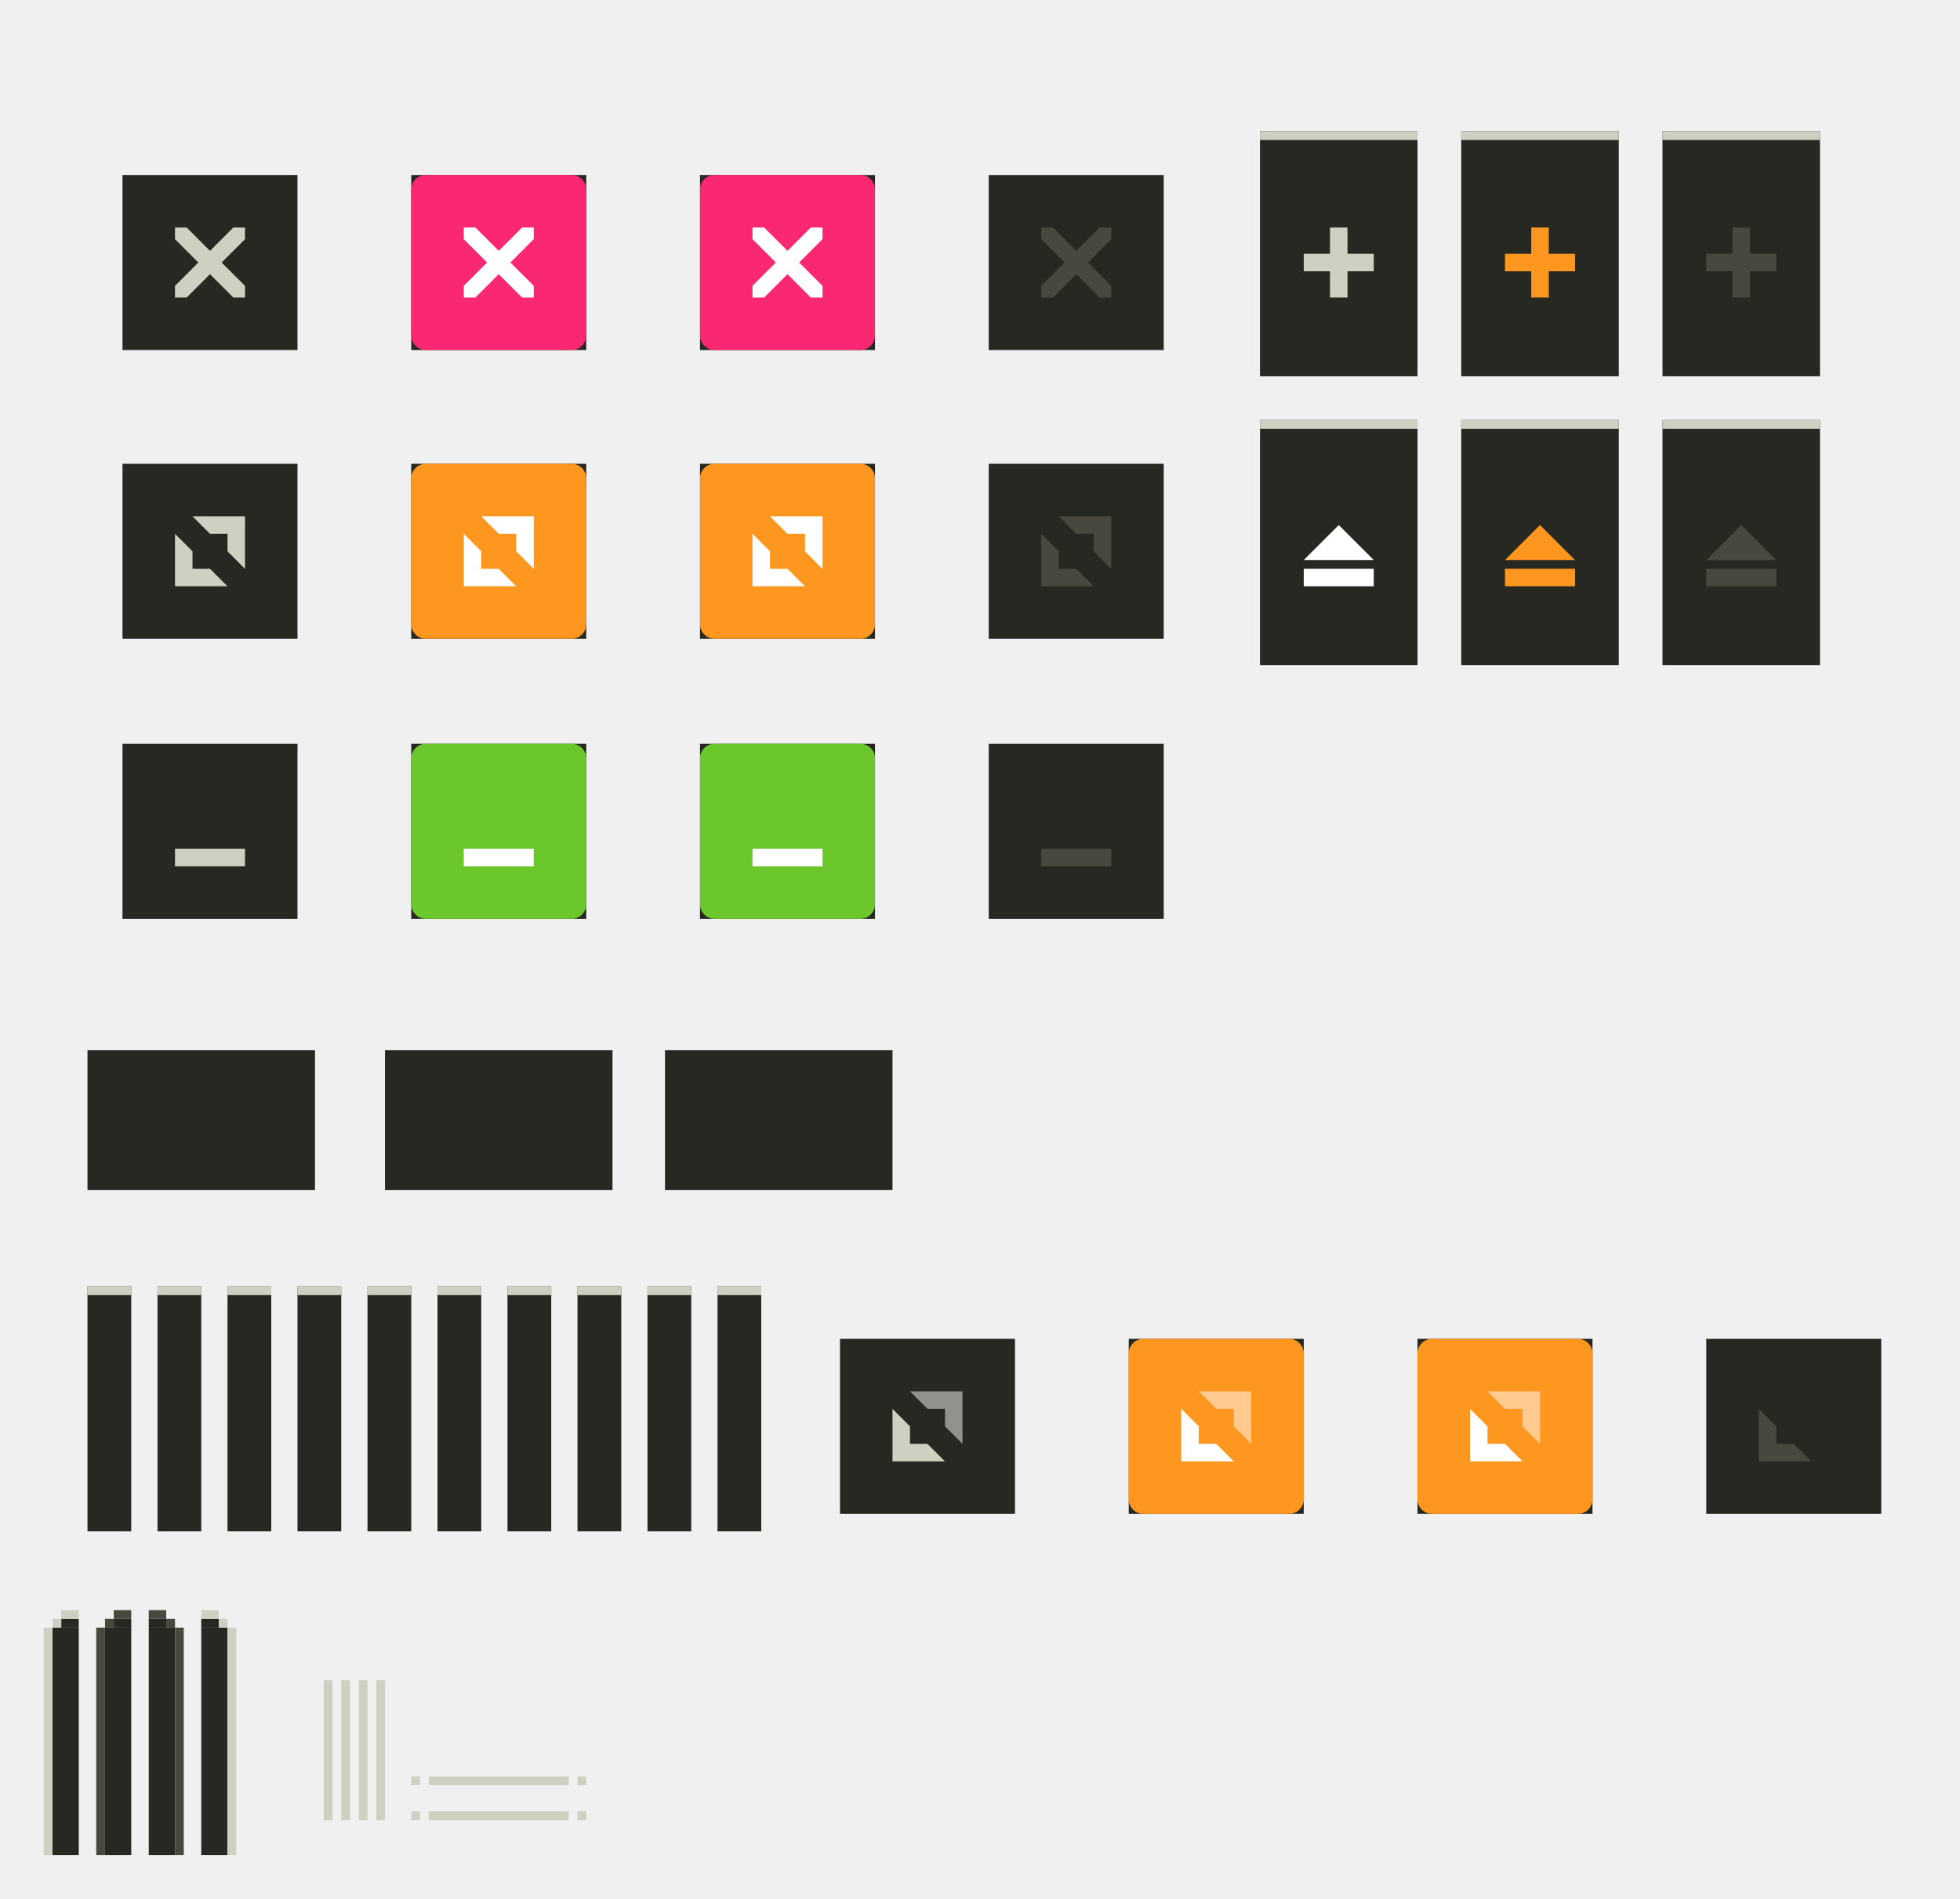
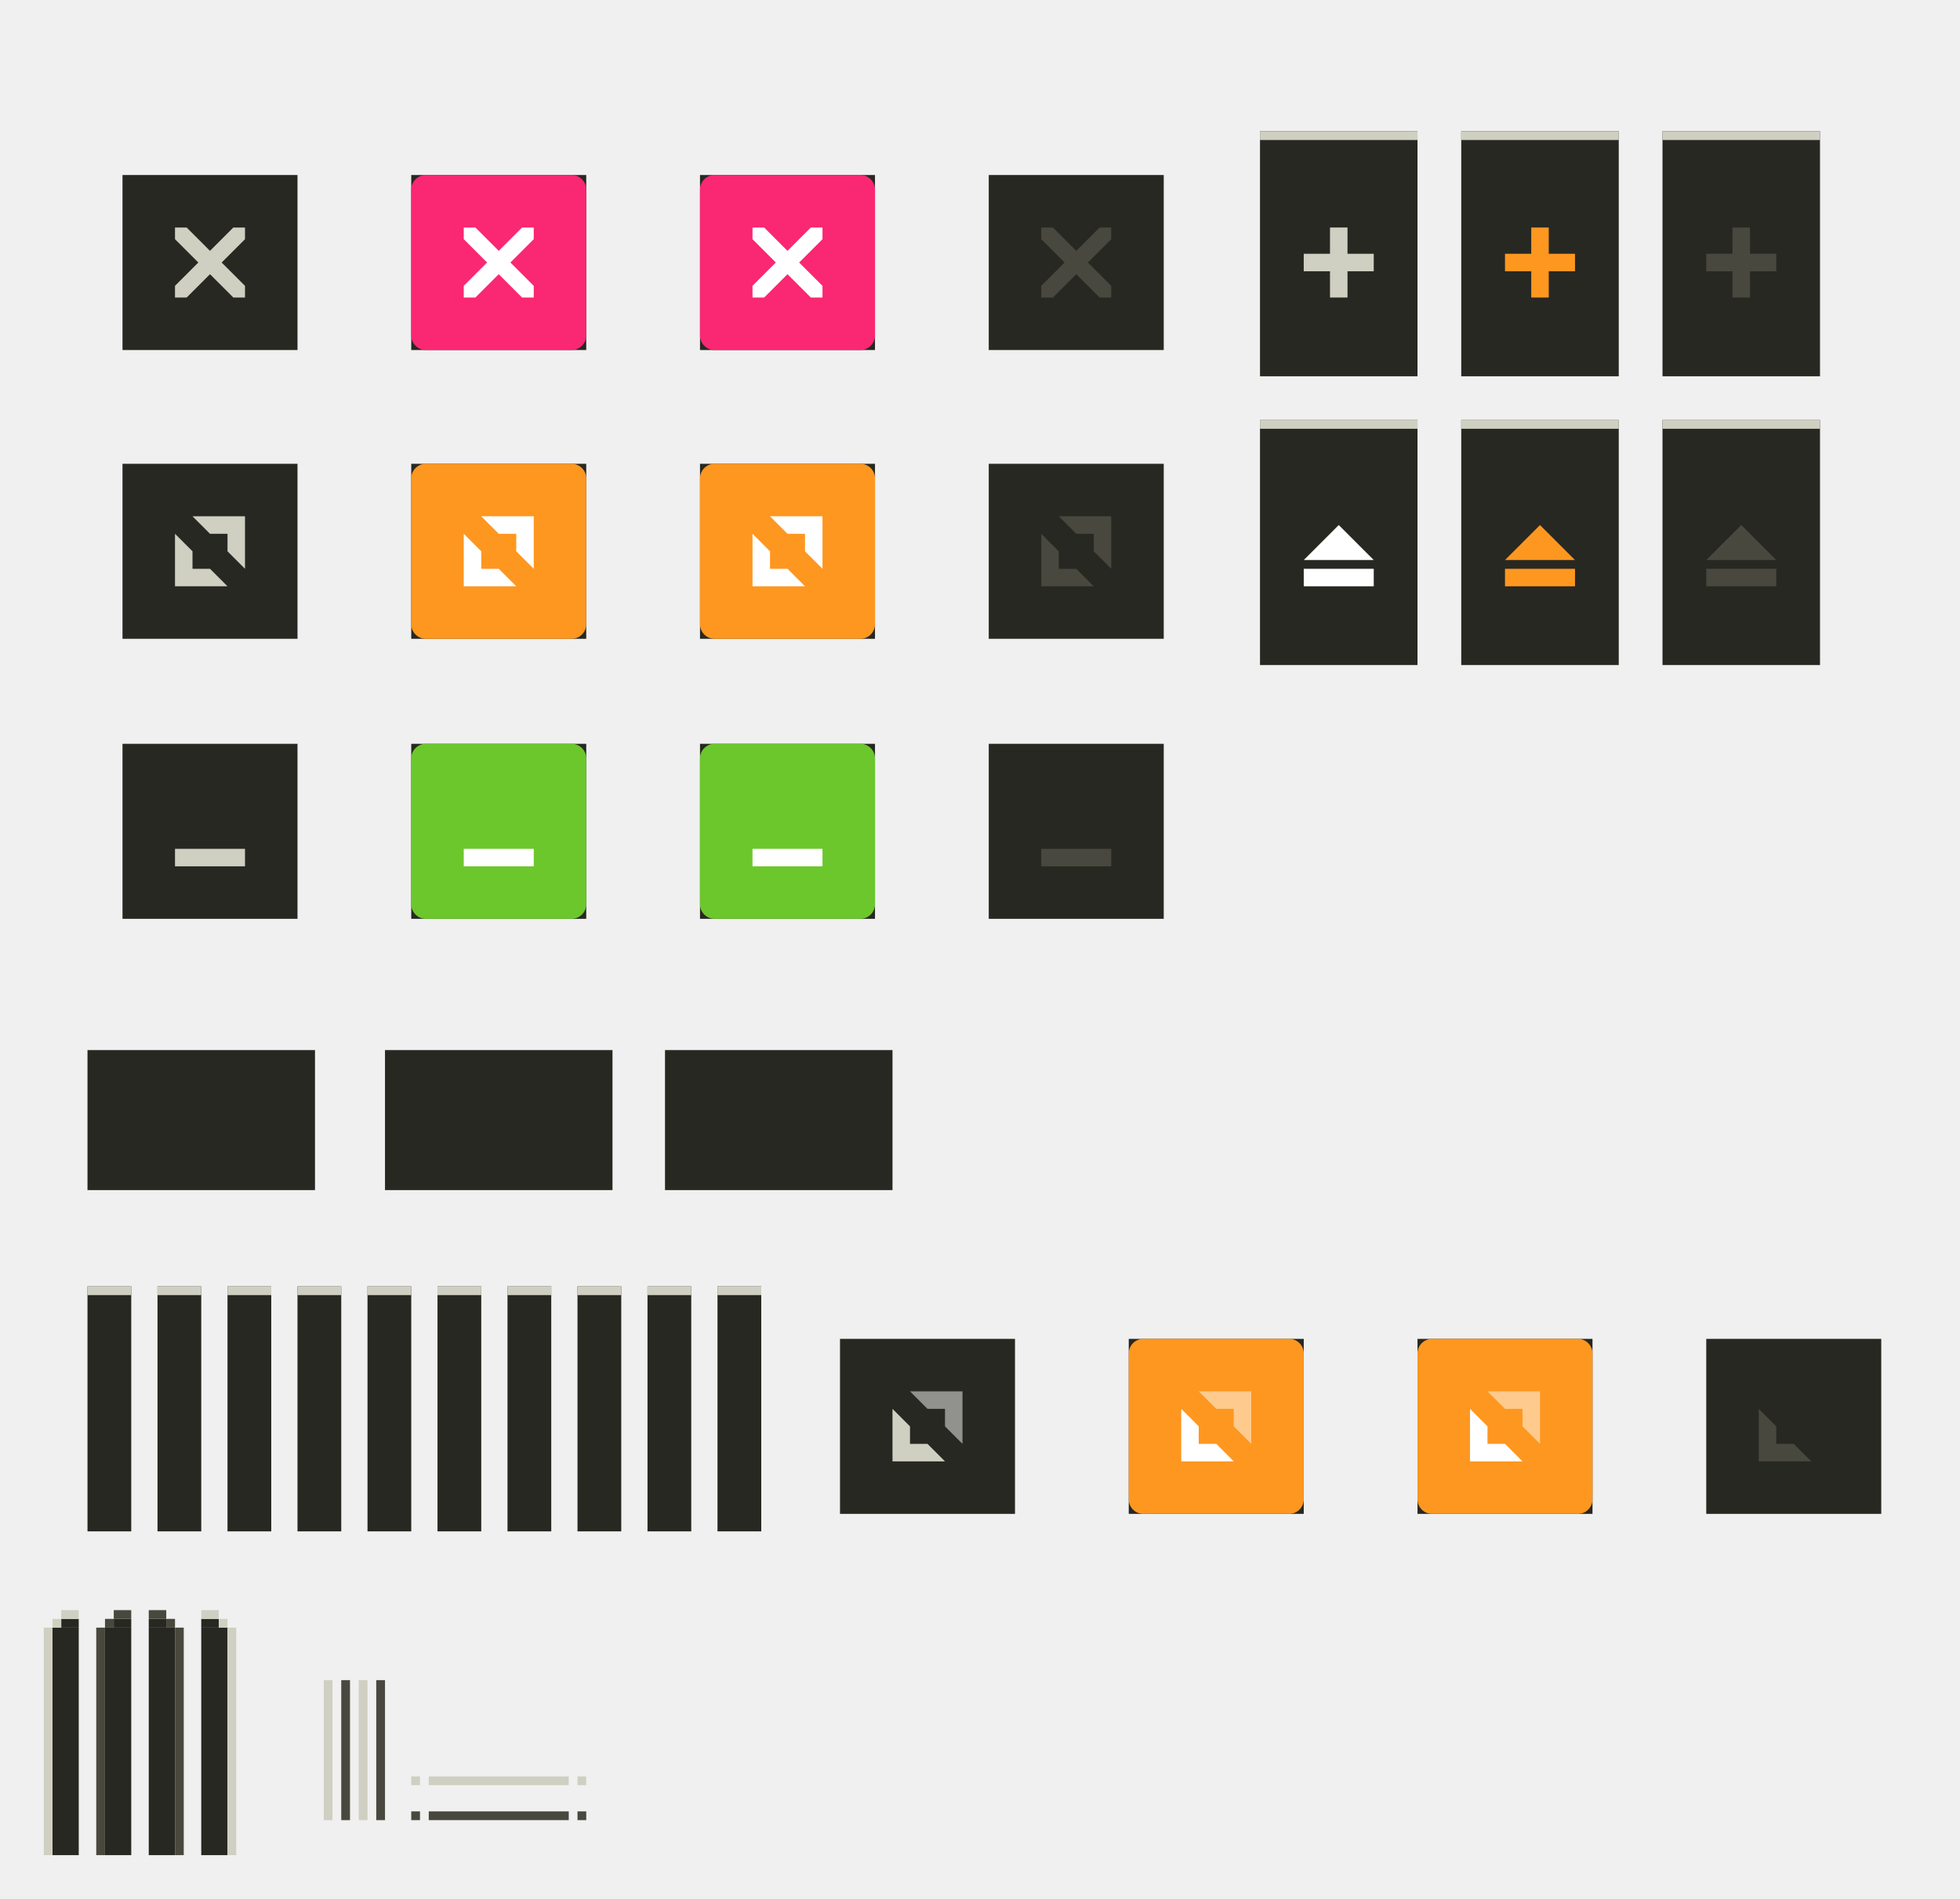
<svg xmlns="http://www.w3.org/2000/svg" xmlns:ns1="http://www.openswatchbook.org/uri/2009/osb" width="224" height="217" viewBox="0 0 224 217" id="svg2" version="1.1">
  <defs id="defs4">
    <linearGradient id="selected_bg_color" ns1:paint="solid">
      <stop style="stop-color:#5294e2;stop-opacity:1;" offset="0" id="stop4407" />
    </linearGradient>
    <linearGradient id="selected_fg_color" ns1:paint="solid">
      <stop style="stop-color:#ffffffgit;stop-opacity:1;" offset="0" id="stop4402" />
    </linearGradient>
  </defs>
  <g id="layer1" transform="translate(5,-547.3622)">
    <rect y="667.362" x="5" height="16" width="26" id="menu-active" style="opacity:1;fill:#272822;fill-opacity:1;stroke:none;stroke-width:1;stroke-linecap:butt;stroke-linejoin:round;stroke-miterlimit:4;stroke-dasharray:none;stroke-dashoffset:0;stroke-opacity:1" />
    <rect transform="scale(-1,1)" y="739.362" x="-37" height="16" width="1" id="right-active" style="opacity:1;fill:#cfd0c2;fill-opacity:1;stroke:none;stroke-width:1;stroke-linecap:butt;stroke-linejoin:round;stroke-miterlimit:4;stroke-dasharray:none;stroke-dashoffset:0;stroke-opacity:1" />
-     <rect transform="scale(-1,1)" y="739.362" x="-39" height="16" width="1" id="right-inactive" style="opacity:1;fill:#cfd0c2;fill-opacity:1;stroke:none;stroke-width:1;stroke-linecap:butt;stroke-linejoin:round;stroke-miterlimit:4;stroke-dasharray:none;stroke-dashoffset:0;stroke-opacity:1" />
-     <rect transform="matrix(0,-1,-1,0,0,0)" y="-60" x="-755.362" height="16" width="1" id="bottom-inactive" style="opacity:1;fill:#cfd0c2;fill-opacity:1;stroke:none;stroke-width:0.577;stroke-linecap:butt;stroke-linejoin:round;stroke-miterlimit:4;stroke-dasharray:none;stroke-dashoffset:0;stroke-opacity:1" />
+     <rect transform="scale(-1,1)" y="739.362" x="-39" height="16" width="1" id="right-inactive" style="opacity:1;fill:#48483e;fill-opacity:1;stroke:none;stroke-width:1;stroke-linecap:butt;stroke-linejoin:round;stroke-miterlimit:4;stroke-dasharray:none;stroke-dashoffset:0;stroke-opacity:1" />
+     <rect transform="matrix(0,-1,-1,0,0,0)" y="-60" x="-755.362" height="16" width="1" id="bottom-inactive" style="opacity:1;fill:#48483e;fill-opacity:1;stroke:none;stroke-width:0.577;stroke-linecap:butt;stroke-linejoin:round;stroke-miterlimit:4;stroke-dasharray:none;stroke-dashoffset:0;stroke-opacity:1" />
    <rect transform="scale(-1,1)" y="739.362" x="-33" height="16" width="1" id="left-active" style="opacity:1;fill:#cfd0c2;fill-opacity:1;stroke:none;stroke-width:1;stroke-linecap:butt;stroke-linejoin:round;stroke-miterlimit:4;stroke-dasharray:none;stroke-dashoffset:0;stroke-opacity:1" />
-     <rect transform="scale(-1,1)" y="739.362" x="-35" height="16" width="1" id="left-inactive" style="opacity:1;fill:#cfd0c2;fill-opacity:1;stroke:none;stroke-width:1;stroke-linecap:butt;stroke-linejoin:round;stroke-miterlimit:4;stroke-dasharray:none;stroke-dashoffset:0;stroke-opacity:1" />
+     <rect transform="scale(-1,1)" y="739.362" x="-35" height="16" width="1" id="left-inactive" style="opacity:1;fill:#48483e;fill-opacity:1;stroke:none;stroke-width:1;stroke-linecap:butt;stroke-linejoin:round;stroke-miterlimit:4;stroke-dasharray:none;stroke-dashoffset:0;stroke-opacity:1" />
    <rect transform="matrix(0,-1,-1,0,0,0)" y="-60" x="-751.362" height="16" width="1" id="bottom-active" style="opacity:1;fill:#cfd0c2;fill-opacity:1;stroke:none;stroke-width:0.577;stroke-linecap:butt;stroke-linejoin:round;stroke-miterlimit:4;stroke-dasharray:none;stroke-dashoffset:0;stroke-opacity:1" />
    <rect y="750.362" x="42" height="1" width="1" id="bottom-left-active" style="opacity:1;fill:#cfd0c2;fill-opacity:1;stroke:none;stroke-width:1;stroke-miterlimit:4;stroke-dasharray:none;stroke-opacity:0.063" />
-     <rect style="opacity:1;fill:#cfd0c2;fill-opacity:1;stroke:none;stroke-width:1;stroke-miterlimit:4;stroke-dasharray:none;stroke-opacity:0.063" id="bottom-left-inactive" width="1" height="1" x="42" y="754.362" />
+     <rect style="opacity:1;fill:#48483e;fill-opacity:1;stroke:none;stroke-width:1;stroke-miterlimit:4;stroke-dasharray:none;stroke-opacity:0.063" id="bottom-left-inactive" width="1" height="1" x="42" y="754.362" />
    <rect style="opacity:1;fill:#cfd0c2;fill-opacity:1;stroke:none;stroke-width:1;stroke-miterlimit:4;stroke-dasharray:none;stroke-opacity:0.063" id="bottom-right-active" width="1" height="1" x="61" y="750.362" />
-     <rect y="754.362" x="61" height="1" width="1" id="bottom-right-inactive" style="opacity:1;fill:#cfd0c2;fill-opacity:1;stroke:none;stroke-width:1;stroke-miterlimit:4;stroke-dasharray:none;stroke-opacity:0.063" />
+     <rect y="754.362" x="61" height="1" width="1" id="bottom-right-inactive" style="opacity:1;fill:#48483e;fill-opacity:1;stroke:none;stroke-width:1;stroke-miterlimit:4;stroke-dasharray:none;stroke-opacity:0.063" />
    <g id="close-prelight" transform="translate(-246.7803,9.949768)">
      <rect y="552.412" x="284.78" height="28" width="28" id="rect277" style="opacity:1;fill:#d6d6d6;fill-opacity:0;stroke:none;stroke-width:1;stroke-linecap:butt;stroke-linejoin:round;stroke-miterlimit:4;stroke-dasharray:none;stroke-dashoffset:0;stroke-opacity:1" />
      <rect style="fill:#272822;fill-opacity:1" id="rect279" width="20" height="20" x="288.78" y="557.412" />
      <rect style="opacity:1;fill:#fa2772;fill-opacity:1;stroke:none;stroke-width:1;stroke-miterlimit:4;stroke-dasharray:none;stroke-dashoffset:0;stroke-opacity:1" id="rect281" width="20" height="20" x="288.78" y="557.412" ry="1.667" />
      <path style="fill:#ffffff;fill-opacity:1;stroke:none" d="m 294.78,563.412 v 1.333 l 2.667,2.667 -2.667,2.667 v 1.333 h 1.333 l 2.667,-2.667 2.667,2.667 h 1.333 v -1.333 l -2.667,-2.667 2.667,-2.667 v -1.333 h -1.333 l -2.667,2.667 -2.667,-2.667 z" id="path283" />
    </g>
    <g id="close-active">
      <rect style="opacity:1;fill:#d6d6d6;fill-opacity:0;stroke:none;stroke-width:1;stroke-linecap:butt;stroke-linejoin:round;stroke-miterlimit:4;stroke-dasharray:none;stroke-dashoffset:0;stroke-opacity:1" id="rect289" width="28" height="28" x="5" y="562.362" />
      <rect style="fill:#272822;fill-opacity:1" id="rect291" width="20" height="20" x="9" y="567.362" />
      <rect ry="1.667" y="567.362" x="9" height="20" width="20" id="rect293" style="opacity:1;fill:#3399ff;fill-opacity:0;stroke:none;stroke-width:1;stroke-miterlimit:4;stroke-dasharray:none;stroke-dashoffset:0;stroke-opacity:1" />
      <path id="path297" d="m 15,573.362 v 1.333 l 2.667,2.667 -2.667,2.667 v 1.333 h 1.333 l 2.667,-2.667 2.667,2.667 h 1.333 v -1.333 l -2.667,-2.667 2.667,-2.667 v -1.333 h -1.333 l -2.667,2.667 -2.667,-2.667 z" style="fill:#cfd0c2;fill-opacity:1;stroke:none" />
    </g>
    <g id="maximize-active">
      <rect style="fill:#272822;fill-opacity:1" id="rect303" width="20" height="20" x="9" y="600.362" />
      <rect y="595.362" x="5" height="28" width="28" id="rect305" style="opacity:1;fill:#d6d6d6;fill-opacity:0;stroke:none;stroke-width:1;stroke-linecap:butt;stroke-linejoin:round;stroke-miterlimit:4;stroke-dasharray:none;stroke-dashoffset:0;stroke-opacity:1" />
      <rect style="opacity:1;fill:#4a90d9;fill-opacity:0;stroke:none;stroke-width:1;stroke-miterlimit:4;stroke-dasharray:none;stroke-dashoffset:0;stroke-opacity:1" id="rect307" width="20" height="20" x="9" y="600.362" ry="1.667" />
      <path style="fill:#cfd0c2;fill-opacity:1;fill-rule:evenodd;stroke:none;stroke-width:1px;stroke-linecap:butt;stroke-linejoin:miter;stroke-opacity:1" d="m 17,606.362 2,2 h 2 v 2 l 2,2 v -6 z m -2,2 v 6 h 6 l -2,-2 h -2 v -2 z" id="path311" />
    </g>
    <g id="maximize-prelight" transform="translate(-246.7803,9.949768)">
      <rect style="fill:#6a6a6a;fill-opacity:0" id="rect317" width="28" height="28" x="284.78" y="585.412" />
      <rect style="fill:#272822;fill-opacity:1" id="rect319" width="20" height="20" x="288.78" y="590.412" ry="2.841797e-05" />
      <rect ry="1.667" y="590.412" x="288.78" height="20" width="20" id="rect321" style="opacity:1;fill:#fe9720;fill-opacity:1;stroke:none;stroke-width:1;stroke-miterlimit:4;stroke-dasharray:none;stroke-dashoffset:0;stroke-opacity:1" />
      <path id="path323" d="m 296.78,596.412 2,2 h 2 v 2 l 2,2 v -6 z m -2,2 v 6 h 6 l -2,-2 h -2 v -2 z" style="fill:#ffffff;fill-opacity:1;fill-rule:evenodd;stroke:none;stroke-width:1px;stroke-linecap:butt;stroke-linejoin:miter;stroke-opacity:1" />
    </g>
    <g id="hide-active">
      <rect y="627.362" x="5" height="28" width="28" id="rect329" style="opacity:1;fill:#d6d6d6;fill-opacity:0;stroke:none;stroke-width:1;stroke-linecap:butt;stroke-linejoin:round;stroke-miterlimit:4;stroke-dasharray:none;stroke-dashoffset:0;stroke-opacity:1" />
      <rect style="fill:#272822;fill-opacity:1" id="rect331" width="20" height="20" x="9" y="632.362" />
      <rect ry="1.667" y="632.362" x="9" height="20" width="20" id="rect333" style="opacity:1;fill:#4a90d9;fill-opacity:0;stroke:none;stroke-width:1;stroke-miterlimit:4;stroke-dasharray:none;stroke-dashoffset:0;stroke-opacity:1" />
      <rect style="opacity:1;fill:#cfd0c2;fill-opacity:1;stroke:none;stroke-width:1;stroke-miterlimit:4;stroke-dasharray:none;stroke-dashoffset:0;stroke-opacity:1" id="rect337" width="8" height="2" x="15" y="644.362" />
    </g>
    <g id="hide-prelight" transform="translate(-246.7803,9.949768)">
      <rect y="617.412" x="284.78" height="28" width="28" id="rect343" style="opacity:1;fill:#d6d6d6;fill-opacity:0;stroke:none;stroke-width:1;stroke-linecap:butt;stroke-linejoin:round;stroke-miterlimit:4;stroke-dasharray:none;stroke-dashoffset:0;stroke-opacity:1" />
      <rect style="fill:#272822;fill-opacity:1" id="rect345" width="20" height="20" x="288.78" y="622.412" />
      <rect style="opacity:1;fill:#6cc72c;fill-opacity:1;stroke:none;stroke-width:1;stroke-miterlimit:4;stroke-dasharray:none;stroke-dashoffset:0;stroke-opacity:1" id="rect347" width="20" height="20" x="288.78" y="622.412" ry="1.667" />
      <rect y="634.412" x="294.78" height="2" width="8" id="rect349" style="opacity:1;fill:#ffffff;fill-opacity:1;stroke:none;stroke-width:1;stroke-miterlimit:4;stroke-dasharray:none;stroke-dashoffset:0;stroke-opacity:1" />
    </g>
    <g id="stick-active">
      <rect style="opacity:1;fill:#272822;fill-opacity:1;stroke:none;stroke-width:0.802;stroke-linecap:butt;stroke-linejoin:round;stroke-miterlimit:4;stroke-dasharray:none;stroke-dashoffset:0;stroke-opacity:1" id="rect355" width="18" height="28" x="139" y="562.362" />
      <rect style="opacity:1;fill:#cfd0c2;fill-opacity:1;stroke:none;stroke-width:0.802;stroke-linecap:butt;stroke-linejoin:round;stroke-miterlimit:4;stroke-dasharray:none;stroke-dashoffset:0;stroke-opacity:1" id="rect357" width="18" height="1" x="139" y="562.362" />
      <g id="g365" transform="translate(-4,9.00001)" style="fill:#cfd0c2;fill-opacity:1">
        <rect y="564.362" x="151" height="8" width="2" id="rect361" style="opacity:1;fill:#cfd0c2;fill-opacity:1;stroke:none;stroke-width:1;stroke-linecap:butt;stroke-linejoin:round;stroke-miterlimit:4;stroke-dasharray:none;stroke-dashoffset:0;stroke-opacity:1" />
        <rect transform="rotate(90)" y="-156" x="567.362" height="8" width="2" id="rect363" style="opacity:1;fill:#cfd0c2;fill-opacity:1;stroke:none;stroke-width:1;stroke-linecap:butt;stroke-linejoin:round;stroke-miterlimit:4;stroke-dasharray:none;stroke-dashoffset:0;stroke-opacity:1" />
      </g>
    </g>
    <g id="stick-pressed">
      <rect y="562.362" x="162" height="28" width="18" id="rect371" style="opacity:1;fill:#272822;fill-opacity:1;stroke:none;stroke-width:0.802;stroke-linecap:butt;stroke-linejoin:round;stroke-miterlimit:4;stroke-dasharray:none;stroke-dashoffset:0;stroke-opacity:1" />
      <rect y="562.362" x="162" height="1" width="18" id="rect373" style="opacity:1;fill:#cfd0c2;fill-opacity:1;stroke:none;stroke-width:0.802;stroke-linecap:butt;stroke-linejoin:round;stroke-miterlimit:4;stroke-dasharray:none;stroke-dashoffset:0;stroke-opacity:1" />
      <g id="g381" transform="translate(19,9.00001)" style="fill:#fe9720;fill-opacity:1">
        <rect y="564.362" x="151" height="8" width="2" id="rect377" style="opacity:1;fill:#fe9720;fill-opacity:1;stroke:none;stroke-width:1;stroke-linecap:butt;stroke-linejoin:round;stroke-miterlimit:4;stroke-dasharray:none;stroke-dashoffset:0;stroke-opacity:1" />
        <rect transform="rotate(90)" y="-156" x="567.362" height="8" width="2" id="rect379" style="opacity:1;fill:#fe9720;fill-opacity:1;stroke:none;stroke-width:1;stroke-linecap:butt;stroke-linejoin:round;stroke-miterlimit:4;stroke-dasharray:none;stroke-dashoffset:0;stroke-opacity:1" />
      </g>
    </g>
    <g id="stick-inactive">
      <rect y="562.362" x="185" height="28" width="18" id="rect387" style="opacity:1;fill:#272822;fill-opacity:1;stroke:none;stroke-width:0.802;stroke-linecap:butt;stroke-linejoin:round;stroke-miterlimit:4;stroke-dasharray:none;stroke-dashoffset:0;stroke-opacity:1" />
      <rect y="562.362" x="185" height="1" width="18" id="rect389" style="opacity:1;fill:#cfd0c2;fill-opacity:1;stroke:none;stroke-width:0.802;stroke-linecap:butt;stroke-linejoin:round;stroke-miterlimit:4;stroke-dasharray:none;stroke-dashoffset:0;stroke-opacity:1" />
      <g id="g397" transform="translate(42,9.00001)" style="fill:#48483e;fill-opacity:1">
        <rect y="564.362" x="151" height="8" width="2" id="rect393" style="opacity:1;fill:#48483e;fill-opacity:1;stroke:none;stroke-width:1;stroke-linecap:butt;stroke-linejoin:round;stroke-miterlimit:4;stroke-dasharray:none;stroke-dashoffset:0;stroke-opacity:1" />
        <rect transform="rotate(90)" y="-156" x="567.362" height="8" width="2" id="rect395" style="opacity:1;fill:#48483e;fill-opacity:1;stroke:none;stroke-width:1;stroke-linecap:butt;stroke-linejoin:round;stroke-miterlimit:4;stroke-dasharray:none;stroke-dashoffset:0;stroke-opacity:1" />
      </g>
    </g>
    <g id="shade-active">
      <rect style="opacity:1;fill:#272822;fill-opacity:1;stroke:none;stroke-width:0.802;stroke-linecap:butt;stroke-linejoin:round;stroke-miterlimit:4;stroke-dasharray:none;stroke-dashoffset:0;stroke-opacity:1" id="rect403" width="18" height="28" x="139" y="595.362" />
      <rect style="opacity:1;fill:#cfd0c2;fill-opacity:1;stroke:none;stroke-width:0.802;stroke-linecap:butt;stroke-linejoin:round;stroke-miterlimit:4;stroke-dasharray:none;stroke-dashoffset:0;stroke-opacity:1" id="rect405" width="18" height="1" x="139" y="595.362" />
      <g id="g413" transform="translate(-6,4.999988)" style="fill:#ffffff;fill-opacity:1">
        <rect style="opacity:1;fill:#ffffff;fill-opacity:1;stroke:none;stroke-width:1;stroke-linecap:butt;stroke-linejoin:round;stroke-miterlimit:4;stroke-dasharray:none;stroke-dashoffset:0;stroke-opacity:1" id="rect409" width="2" height="8" x="607.362" y="-158" transform="rotate(90)" />
        <path id="path411" d="m 154,602.362 4,4 h -8 z" style="opacity:1;fill:#ffffff;fill-opacity:1;stroke:none;stroke-width:1;stroke-linecap:butt;stroke-linejoin:round;stroke-miterlimit:4;stroke-dasharray:none;stroke-dashoffset:0;stroke-opacity:1" />
      </g>
    </g>
    <g id="shade-pressed">
      <rect y="595.362" x="162" height="28" width="18" id="rect419" style="opacity:1;fill:#272822;fill-opacity:1;stroke:none;stroke-width:0.802;stroke-linecap:butt;stroke-linejoin:round;stroke-miterlimit:4;stroke-dasharray:none;stroke-dashoffset:0;stroke-opacity:1" />
      <rect y="595.362" x="162" height="1" width="18" id="rect421" style="opacity:1;fill:#cfd0c2;fill-opacity:1;stroke:none;stroke-width:0.802;stroke-linecap:butt;stroke-linejoin:round;stroke-miterlimit:4;stroke-dasharray:none;stroke-dashoffset:0;stroke-opacity:1" />
      <g id="g429" transform="translate(17,4.999988)" style="fill:#fe9720;fill-opacity:1">
        <rect style="opacity:1;fill:#fe9720;fill-opacity:1;stroke:none;stroke-width:1;stroke-linecap:butt;stroke-linejoin:round;stroke-miterlimit:4;stroke-dasharray:none;stroke-dashoffset:0;stroke-opacity:1" id="rect425" width="2" height="8" x="607.362" y="-158" transform="rotate(90)" />
        <path id="path427" d="m 154,602.362 4,4 h -8 z" style="opacity:1;fill:#fe9720;fill-opacity:1;stroke:none;stroke-width:1;stroke-linecap:butt;stroke-linejoin:round;stroke-miterlimit:4;stroke-dasharray:none;stroke-dashoffset:0;stroke-opacity:1" />
      </g>
    </g>
    <g id="shade-inactive">
      <rect y="595.362" x="185" height="28" width="18" id="rect435" style="opacity:1;fill:#272822;fill-opacity:1;stroke:none;stroke-width:0.802;stroke-linecap:butt;stroke-linejoin:round;stroke-miterlimit:4;stroke-dasharray:none;stroke-dashoffset:0;stroke-opacity:1" />
      <rect y="595.362" x="185" height="1" width="18" id="rect437" style="opacity:1;fill:#cfd0c2;fill-opacity:1;stroke:none;stroke-width:0.802;stroke-linecap:butt;stroke-linejoin:round;stroke-miterlimit:4;stroke-dasharray:none;stroke-dashoffset:0;stroke-opacity:1" />
      <g id="g445" transform="translate(40,4.999988)" style="fill:#48483e;fill-opacity:1">
        <rect style="opacity:1;fill:#48483e;fill-opacity:1;stroke:none;stroke-width:1;stroke-linecap:butt;stroke-linejoin:round;stroke-miterlimit:4;stroke-dasharray:none;stroke-dashoffset:0;stroke-opacity:1" id="rect441" width="2" height="8" x="607.362" y="-158" transform="rotate(90)" />
        <path id="path443" d="m 154,602.362 4,4 h -8 z" style="opacity:1;fill:#48483e;fill-opacity:1;stroke:none;stroke-width:1;stroke-linecap:butt;stroke-linejoin:round;stroke-miterlimit:4;stroke-dasharray:none;stroke-dashoffset:0;stroke-opacity:1" />
      </g>
    </g>
    <g id="title-1-active">
      <rect style="opacity:1;fill:#272822;fill-opacity:1;stroke:none;stroke-width:0.423;stroke-linecap:butt;stroke-linejoin:round;stroke-miterlimit:4;stroke-dasharray:none;stroke-dashoffset:0;stroke-opacity:1" id="rect487" width="5" height="28" x="5" y="694.362" />
      <rect style="opacity:1;fill:#cfd0c2;fill-opacity:1;stroke:none;stroke-width:0.423;stroke-linecap:butt;stroke-linejoin:round;stroke-miterlimit:4;stroke-dasharray:none;stroke-dashoffset:0;stroke-opacity:1" id="rect489" width="5" height="1" x="5" y="694.362" />
    </g>
    <g id="title-2-active">
      <rect y="694.362" x="13" height="28" width="5" id="rect495" style="opacity:1;fill:#272822;fill-opacity:1;stroke:none;stroke-width:0.423;stroke-linecap:butt;stroke-linejoin:round;stroke-miterlimit:4;stroke-dasharray:none;stroke-dashoffset:0;stroke-opacity:1" />
      <rect y="694.362" x="13" height="1" width="5" id="rect497" style="opacity:1;fill:#cfd0c2;fill-opacity:1;stroke:none;stroke-width:0.423;stroke-linecap:butt;stroke-linejoin:round;stroke-miterlimit:4;stroke-dasharray:none;stroke-dashoffset:0;stroke-opacity:1" />
    </g>
    <g id="title-3-active">
      <rect style="opacity:1;fill:#272822;fill-opacity:1;stroke:none;stroke-width:0.423;stroke-linecap:butt;stroke-linejoin:round;stroke-miterlimit:4;stroke-dasharray:none;stroke-dashoffset:0;stroke-opacity:1" id="rect503" width="5" height="28" x="21" y="694.362" />
      <rect style="opacity:1;fill:#cfd0c2;fill-opacity:1;stroke:none;stroke-width:0.423;stroke-linecap:butt;stroke-linejoin:round;stroke-miterlimit:4;stroke-dasharray:none;stroke-dashoffset:0;stroke-opacity:1" id="rect505" width="5" height="1" x="21" y="694.362" />
    </g>
    <g id="title-4-active">
      <rect y="694.362" x="29" height="28" width="5" id="rect511" style="opacity:1;fill:#272822;fill-opacity:1;stroke:none;stroke-width:0.423;stroke-linecap:butt;stroke-linejoin:round;stroke-miterlimit:4;stroke-dasharray:none;stroke-dashoffset:0;stroke-opacity:1" />
      <rect y="694.362" x="29" height="1" width="5" id="rect513" style="opacity:1;fill:#cfd0c2;fill-opacity:1;stroke:none;stroke-width:0.423;stroke-linecap:butt;stroke-linejoin:round;stroke-miterlimit:4;stroke-dasharray:none;stroke-dashoffset:0;stroke-opacity:1" />
    </g>
    <g id="title-5-active">
      <rect style="opacity:1;fill:#272822;fill-opacity:1;stroke:none;stroke-width:0.423;stroke-linecap:butt;stroke-linejoin:round;stroke-miterlimit:4;stroke-dasharray:none;stroke-dashoffset:0;stroke-opacity:1" id="rect519" width="5" height="28" x="37" y="694.362" />
      <rect style="opacity:1;fill:#cfd0c2;fill-opacity:1;stroke:none;stroke-width:0.423;stroke-linecap:butt;stroke-linejoin:round;stroke-miterlimit:4;stroke-dasharray:none;stroke-dashoffset:0;stroke-opacity:1" id="rect521" width="5" height="1" x="37" y="694.362" />
    </g>
    <g id="title-1-inactive">
      <rect y="694.362" x="45" height="28" width="5" id="rect527" style="opacity:1;fill:#272822;fill-opacity:1;stroke:none;stroke-width:0.423;stroke-linecap:butt;stroke-linejoin:round;stroke-miterlimit:4;stroke-dasharray:none;stroke-dashoffset:0;stroke-opacity:1" />
      <rect y="694.362" x="45" height="1" width="5" id="rect529" style="opacity:1;fill:#cfd0c2;fill-opacity:1;stroke:none;stroke-width:0.423;stroke-linecap:butt;stroke-linejoin:round;stroke-miterlimit:4;stroke-dasharray:none;stroke-dashoffset:0;stroke-opacity:1" />
    </g>
    <g id="title-2-inactive">
      <rect style="opacity:1;fill:#272822;fill-opacity:1;stroke:none;stroke-width:0.423;stroke-linecap:butt;stroke-linejoin:round;stroke-miterlimit:4;stroke-dasharray:none;stroke-dashoffset:0;stroke-opacity:1" id="rect535" width="5" height="28" x="53" y="694.362" />
      <rect style="opacity:1;fill:#cfd0c2;fill-opacity:1;stroke:none;stroke-width:0.423;stroke-linecap:butt;stroke-linejoin:round;stroke-miterlimit:4;stroke-dasharray:none;stroke-dashoffset:0;stroke-opacity:1" id="rect537" width="5" height="1" x="53" y="694.362" />
    </g>
    <g id="title-3-inactive">
      <rect y="694.362" x="61" height="28" width="5" id="rect543" style="opacity:1;fill:#272822;fill-opacity:1;stroke:none;stroke-width:0.423;stroke-linecap:butt;stroke-linejoin:round;stroke-miterlimit:4;stroke-dasharray:none;stroke-dashoffset:0;stroke-opacity:1" />
      <rect y="694.362" x="61" height="1" width="5" id="rect545" style="opacity:1;fill:#cfd0c2;fill-opacity:1;stroke:none;stroke-width:0.423;stroke-linecap:butt;stroke-linejoin:round;stroke-miterlimit:4;stroke-dasharray:none;stroke-dashoffset:0;stroke-opacity:1" />
    </g>
    <g id="title-4-inactive">
      <rect style="opacity:1;fill:#272822;fill-opacity:1;stroke:none;stroke-width:0.423;stroke-linecap:butt;stroke-linejoin:round;stroke-miterlimit:4;stroke-dasharray:none;stroke-dashoffset:0;stroke-opacity:1" id="rect551" width="5" height="28" x="69" y="694.362" />
      <rect style="opacity:1;fill:#cfd0c2;fill-opacity:1;stroke:none;stroke-width:0.423;stroke-linecap:butt;stroke-linejoin:round;stroke-miterlimit:4;stroke-dasharray:none;stroke-dashoffset:0;stroke-opacity:1" id="rect553" width="5" height="1" x="69" y="694.362" />
    </g>
    <g id="title-5-inactive">
      <rect y="694.362" x="77" height="28" width="5" id="rect559" style="opacity:1;fill:#272822;fill-opacity:1;stroke:none;stroke-width:0.423;stroke-linecap:butt;stroke-linejoin:round;stroke-miterlimit:4;stroke-dasharray:none;stroke-dashoffset:0;stroke-opacity:1" />
      <rect y="694.362" x="77" height="1" width="5" id="rect561" style="opacity:1;fill:#cfd0c2;fill-opacity:1;stroke:none;stroke-width:0.423;stroke-linecap:butt;stroke-linejoin:round;stroke-miterlimit:4;stroke-dasharray:none;stroke-dashoffset:0;stroke-opacity:1" />
    </g>
    <g id="top-left-active">
      <rect transform="scale(-1,1)" style="fill:#272822;fill-opacity:1;stroke-width:1.041" id="rect603" width="3" height="26" x="-4" y="733.362" />
      <rect transform="scale(-1,1)" style="fill:#272822;fill-opacity:1" id="rect605" width="2" height="1" x="-4" y="732.362" />
      <rect transform="scale(-1,1)" style="fill:#cfd0c2;fill-opacity:1" id="rect607" width="1" height="1" x="-2" y="732.362" />
      <rect transform="scale(-1,1)" style="fill:#cfd0c2;fill-opacity:1" id="rect609" width="2" height="1" x="-4" y="731.362" />
      <rect transform="scale(-1,1)" style="fill:#cfd0c2;fill-opacity:1;stroke-width:1.041" id="rect611" width="1" height="26" x="-1" y="733.362" />
    </g>
    <g id="maximize-pressed" transform="translate(-213.7803,9.94977)">
      <rect y="585.412" x="284.78" height="28" width="28" id="rect1622" style="fill:#6a6a6a;fill-opacity:0" />
      <rect ry="2.841797e-05" y="590.412" x="288.78" height="20" width="20" id="rect1624" style="fill:#272822;fill-opacity:1" />
      <rect style="opacity:1;fill:#fe9720;fill-opacity:1;stroke:none;stroke-width:1;stroke-miterlimit:4;stroke-dasharray:none;stroke-dashoffset:0;stroke-opacity:1" id="rect1626" width="20" height="20" x="288.78" y="590.412" ry="1.667" />
      <path style="fill:#ffffff;fill-opacity:1;fill-rule:evenodd;stroke:none;stroke-width:1px;stroke-linecap:butt;stroke-linejoin:miter;stroke-opacity:1" d="m 296.78,596.412 2,2 h 2 v 2 l 2,2 v -6 z m -2,2 v 6 h 6 l -2,-2 h -2 v -2 z" id="path1628" />
    </g>
    <g id="maximize-inactive" transform="translate(-246.7803,9.949768)">
      <rect y="590.412" x="354.78" height="20" width="20" id="rect1632" style="fill:#272822;fill-opacity:1" />
      <rect style="opacity:1;fill:#d6d6d6;fill-opacity:0;stroke:none;stroke-width:1;stroke-linecap:butt;stroke-linejoin:round;stroke-miterlimit:4;stroke-dasharray:none;stroke-dashoffset:0;stroke-opacity:1" id="rect1634" width="28" height="28" x="350.78" y="585.412" />
      <rect ry="1.667" y="590.413" x="354.78" height="20" width="20" id="rect1636" style="opacity:1;fill:#4a90d9;fill-opacity:0;stroke:none;stroke-width:1;stroke-miterlimit:4;stroke-dasharray:none;stroke-dashoffset:0;stroke-opacity:1" />
      <path id="path1638" d="m 362.78,596.412 2,2 h 2 v 2 l 2,2 v -6 z m -2,2 v 6 h 6 l -2,-2 h -2 v -2 z" style="fill:#48483e;fill-opacity:1;fill-rule:evenodd;stroke:none;stroke-width:1px;stroke-linecap:butt;stroke-linejoin:miter;stroke-opacity:1" />
    </g>
    <g id="close-inactive" transform="translate(-246.7803,9.949768)">
      <rect y="552.412" x="350.78" height="28" width="28" id="rect1574" style="opacity:1;fill:#d6d6d6;fill-opacity:0;stroke:none;stroke-width:1;stroke-linecap:butt;stroke-linejoin:round;stroke-miterlimit:4;stroke-dasharray:none;stroke-dashoffset:0;stroke-opacity:1" />
      <rect y="557.412" x="354.78" height="20" width="20" id="rect1576" style="fill:#272822;fill-opacity:1" />
      <rect style="opacity:1;fill:#3399ff;fill-opacity:0;stroke:none;stroke-width:1;stroke-miterlimit:4;stroke-dasharray:none;stroke-dashoffset:0;stroke-opacity:1" id="rect1578" width="20" height="20" x="354.78" y="557.412" ry="1.667" />
      <path style="fill:#48483e;fill-opacity:1;stroke:none" d="m 360.78,563.412 v 1.333 l 2.667,2.667 -2.667,2.667 v 1.333 h 1.333 l 2.667,-2.667 2.667,2.667 h 1.333 v -1.333 l -2.667,-2.667 2.667,-2.667 v -1.333 h -1.333 l -2.667,2.667 -2.667,-2.667 z" id="path1580" />
    </g>
    <g id="close-pressed" transform="translate(-213.7803,9.94977)">
      <rect style="opacity:1;fill:#d6d6d6;fill-opacity:0;stroke:none;stroke-width:1;stroke-linecap:butt;stroke-linejoin:round;stroke-miterlimit:4;stroke-dasharray:none;stroke-dashoffset:0;stroke-opacity:1" id="rect1564" width="28" height="28" x="284.78" y="552.412" />
      <rect y="557.412" x="288.78" height="20" width="20" id="rect1566" style="fill:#272822;fill-opacity:1" />
      <rect ry="1.667" y="557.412" x="288.78" height="20" width="20" id="rect1568" style="opacity:1;fill:#fa2772;fill-opacity:1;stroke:none;stroke-width:1;stroke-miterlimit:4;stroke-dasharray:none;stroke-dashoffset:0;stroke-opacity:1" />
      <path id="path1570" d="m 294.78,563.412 v 1.333 l 2.667,2.667 -2.667,2.667 v 1.333 h 1.333 l 2.667,-2.667 2.667,2.667 h 1.333 v -1.333 l -2.667,-2.667 2.667,-2.667 v -1.333 h -1.333 l -2.667,2.667 -2.667,-2.667 z" style="fill:#ffffff;fill-opacity:1;stroke:none" />
    </g>
    <g id="hide-pressed" transform="translate(-213.7803,9.949788)">
      <rect style="opacity:1;fill:#d6d6d6;fill-opacity:0;stroke:none;stroke-width:1;stroke-linecap:butt;stroke-linejoin:round;stroke-miterlimit:4;stroke-dasharray:none;stroke-dashoffset:0;stroke-opacity:1" id="rect1680" width="28" height="28" x="284.78" y="617.412" />
      <rect y="622.412" x="288.78" height="20" width="20" id="rect1682" style="fill:#272822;fill-opacity:1" />
      <rect ry="1.667" y="622.412" x="288.78" height="20" width="20" id="rect1684" style="opacity:1;fill:#6cc72c;fill-opacity:1;stroke:none;stroke-width:1;stroke-miterlimit:4;stroke-dasharray:none;stroke-dashoffset:0;stroke-opacity:1" />
      <rect style="opacity:1;fill:#ffffff;fill-opacity:1;stroke:none;stroke-width:1;stroke-miterlimit:4;stroke-dasharray:none;stroke-dashoffset:0;stroke-opacity:1" id="rect1686" width="8" height="2" x="294.78" y="634.412" />
    </g>
    <g id="hide-inactive" transform="translate(-246.7803,9.949768)">
      <rect style="opacity:1;fill:#d6d6d6;fill-opacity:0;stroke:none;stroke-width:1;stroke-linecap:butt;stroke-linejoin:round;stroke-miterlimit:4;stroke-dasharray:none;stroke-dashoffset:0;stroke-opacity:1" id="rect1690" width="28" height="28" x="350.78" y="617.412" />
      <rect y="622.412" x="354.78" height="20" width="20" id="rect1692" style="fill:#272822;fill-opacity:1" />
      <rect style="opacity:1;fill:#4a90d9;fill-opacity:0;stroke:none;stroke-width:1;stroke-miterlimit:4;stroke-dasharray:none;stroke-dashoffset:0;stroke-opacity:1" id="rect1694" width="20" height="20" x="354.78" y="622.412" ry="1.667" />
      <rect y="634.412" x="360.78" height="2" width="8" id="rect1696" style="opacity:1;fill:#48483e;fill-opacity:1;stroke:none;stroke-width:1;stroke-miterlimit:4;stroke-dasharray:none;stroke-dashoffset:0;stroke-opacity:1" />
    </g>
    <g id="maximize-toggled-active">
      <rect y="700.362" x="91" height="20" width="20" id="rect1810" style="fill:#272822;fill-opacity:1" />
      <rect style="opacity:1;fill:#d6d6d6;fill-opacity:0;stroke:none;stroke-width:1;stroke-linecap:butt;stroke-linejoin:round;stroke-miterlimit:4;stroke-dasharray:none;stroke-dashoffset:0;stroke-opacity:1" id="rect1812" width="28" height="28" x="87" y="695.362" />
      <rect ry="1.667" y="700.362" x="91" height="20" width="20" id="rect1814" style="opacity:1;fill:#4a90d9;fill-opacity:0;stroke:none;stroke-width:1;stroke-miterlimit:4;stroke-dasharray:none;stroke-dashoffset:0;stroke-opacity:1" />
      <path id="path1872" d="m 99,706.363 2,2 h 2 v 2 l 2,2 v -6 z" style="fill:#ffffff;fill-opacity:0.49;stroke:none;stroke-width:1px;stroke-linecap:butt;stroke-linejoin:miter;stroke-opacity:1" />
      <path id="path1868" d="m 97,708.363 v 6 h 6 l -2,-2 h -2 v -2 z" style="fill:#cfd0c2;fill-opacity:1;fill-rule:evenodd;stroke:none;stroke-width:1px;stroke-linecap:butt;stroke-linejoin:miter;stroke-opacity:1" />
    </g>
    <rect style="opacity:1;fill:#272822;fill-opacity:1;stroke:none;stroke-width:1;stroke-linecap:butt;stroke-linejoin:round;stroke-miterlimit:4;stroke-dasharray:none;stroke-dashoffset:0;stroke-opacity:1" id="menu-pressed" width="26" height="16" x="39" y="667.362" />
    <rect y="667.362" x="71" height="16" width="26" id="menu-inactive" style="opacity:1;fill:#272822;fill-opacity:1;stroke:none;stroke-width:1;stroke-linecap:butt;stroke-linejoin:round;stroke-miterlimit:4;stroke-dasharray:none;stroke-dashoffset:0;stroke-opacity:1" />
    <g id="maximize-toggled-prelight" transform="translate(-248.926,-33.59291)">
      <rect y="728.955" x="368.926" height="28" width="28" id="rect1820" style="fill:#6a6a6a;fill-opacity:0" />
      <rect ry="2.841797e-05" y="733.955" x="372.926" height="20" width="20" id="rect1822" style="fill:#272822;fill-opacity:1" />
      <rect style="opacity:1;fill:#fe9720;fill-opacity:1;stroke:none;stroke-width:1;stroke-miterlimit:4;stroke-dasharray:none;stroke-dashoffset:0;stroke-opacity:1" id="rect1824" width="20" height="20" x="372.926" y="733.955" ry="1.667" />
      <path style="fill:#ffffff;fill-opacity:0.49;stroke:none;stroke-width:1px;stroke-linecap:butt;stroke-linejoin:miter;stroke-opacity:1" d="m 380.926,739.955 2,2 h 2 v 2 l 2,2 v -6 z" id="path1879" />
      <path style="fill:#ffffff;fill-opacity:1;fill-rule:evenodd;stroke:none;stroke-width:1px;stroke-linecap:butt;stroke-linejoin:miter;stroke-opacity:1" d="m 378.926,741.955 v 6 h 6 l -2,-2 h -2 v -2 z" id="path1881" />
    </g>
    <g id="maximize-toggled-pressed" transform="translate(-248.926,-33.59291)">
      <rect style="fill:#6a6a6a;fill-opacity:0" id="rect1830" width="28" height="28" x="401.926" y="728.955" />
      <rect style="fill:#272822;fill-opacity:1" id="rect1832" width="20" height="20" x="405.926" y="733.955" ry="2.841797e-05" />
      <rect ry="1.667" y="733.955" x="405.926" height="20" width="20" id="rect1834" style="opacity:1;fill:#fe9720;fill-opacity:1;stroke:none;stroke-width:1;stroke-miterlimit:4;stroke-dasharray:none;stroke-dashoffset:0;stroke-opacity:1" />
      <path id="path1883" d="m 413.926,739.955 2,2 h 2 v 2 l 2,2 v -6 z" style="fill:#ffffff;fill-opacity:0.49;stroke:none;stroke-width:1px;stroke-linecap:butt;stroke-linejoin:miter;stroke-opacity:1" />
      <path id="path1885" d="m 411.926,741.955 v 6 h 6 l -2,-2 h -2 v -2 z" style="fill:#ffffff;fill-opacity:1;fill-rule:evenodd;stroke:none;stroke-width:1px;stroke-linecap:butt;stroke-linejoin:miter;stroke-opacity:1" />
    </g>
    <g id="maximize-toggled-inactive" transform="translate(-248.926,-33.59291)">
      <rect style="fill:#272822;fill-opacity:1" id="rect1840" width="20" height="20" x="438.926" y="733.955" />
      <rect y="728.955" x="434.926" height="28" width="28" id="rect1842" style="opacity:1;fill:#d6d6d6;fill-opacity:0;stroke:none;stroke-width:1;stroke-linecap:butt;stroke-linejoin:round;stroke-miterlimit:4;stroke-dasharray:none;stroke-dashoffset:0;stroke-opacity:1" />
      <rect style="opacity:1;fill:#4a90d9;fill-opacity:0;stroke:none;stroke-width:1;stroke-miterlimit:4;stroke-dasharray:none;stroke-dashoffset:0;stroke-opacity:1" id="rect1844" width="20" height="20" x="438.926" y="733.955" ry="1.667" />
      <path style="fill:#272822;fill-opacity:1;stroke:none;stroke-width:1px;stroke-linecap:butt;stroke-linejoin:miter;stroke-opacity:1" d="m 446.926,739.955 2,2 h 2 v 2 l 2,2 v -6 z" id="path1887" />
      <path style="fill:#48483e;fill-opacity:1;fill-rule:evenodd;stroke:none;stroke-width:1px;stroke-linecap:butt;stroke-linejoin:miter;stroke-opacity:1" d="m 444.926,741.955 v 6 h 6 l -2,-2 h -2 v -2 z" id="path1889" />
    </g>
    <g id="top-left-inactive">
      <rect y="733.362" x="-10" height="26" width="3" id="rect2039" style="fill:#272822;fill-opacity:1;stroke-width:1.041" transform="scale(-1,1)" />
      <rect y="732.362" x="-10" height="1" width="2" id="rect2041" style="fill:#272822;fill-opacity:1" transform="scale(-1,1)" />
      <rect y="732.362" x="-8" height="1" width="1" id="rect2043" style="fill:#48483e;fill-opacity:1" transform="scale(-1,1)" />
      <rect y="731.362" x="-10" height="1" width="2" id="rect2045" style="fill:#48483e;fill-opacity:1" transform="scale(-1,1)" />
      <rect y="733.362" x="-7" height="26" width="1" id="rect2047" style="fill:#48483e;fill-opacity:1;stroke-width:1.041" transform="scale(-1,1)" />
    </g>
    <g id="top-right-inactive">
      <rect y="733.362" x="12" height="26" width="3" id="rect2051" style="fill:#272822;fill-opacity:1;stroke-width:1.041" />
      <rect y="732.362" x="12" height="1" width="2" id="rect2053" style="fill:#272822;fill-opacity:1" />
      <rect y="732.362" x="14" height="1" width="1" id="rect2055" style="fill:#48483e;fill-opacity:1" />
      <rect y="731.362" x="12" height="1" width="2" id="rect2057" style="fill:#48483e;fill-opacity:1" />
      <rect y="733.362" x="15" height="26" width="1" id="rect2059" style="fill:#48483e;fill-opacity:1;stroke-width:1.041" />
    </g>
    <g id="top-right-active" transform="translate(5.999997)">
      <rect style="fill:#272822;fill-opacity:1;stroke-width:1.041" id="rect2063" width="3" height="26" x="12" y="733.362" />
      <rect style="fill:#272822;fill-opacity:1" id="rect2065" width="2" height="1" x="12" y="732.362" />
      <rect style="fill:#cfd0c2;fill-opacity:1" id="rect2067" width="1" height="1" x="14" y="732.362" />
      <rect style="fill:#cfd0c2;fill-opacity:1" id="rect2069" width="2" height="1" x="12" y="731.362" />
      <rect style="fill:#cfd0c2;fill-opacity:1;stroke-width:1.041" id="rect2071" width="1" height="26" x="15" y="733.362" />
    </g>
  </g>
</svg>
